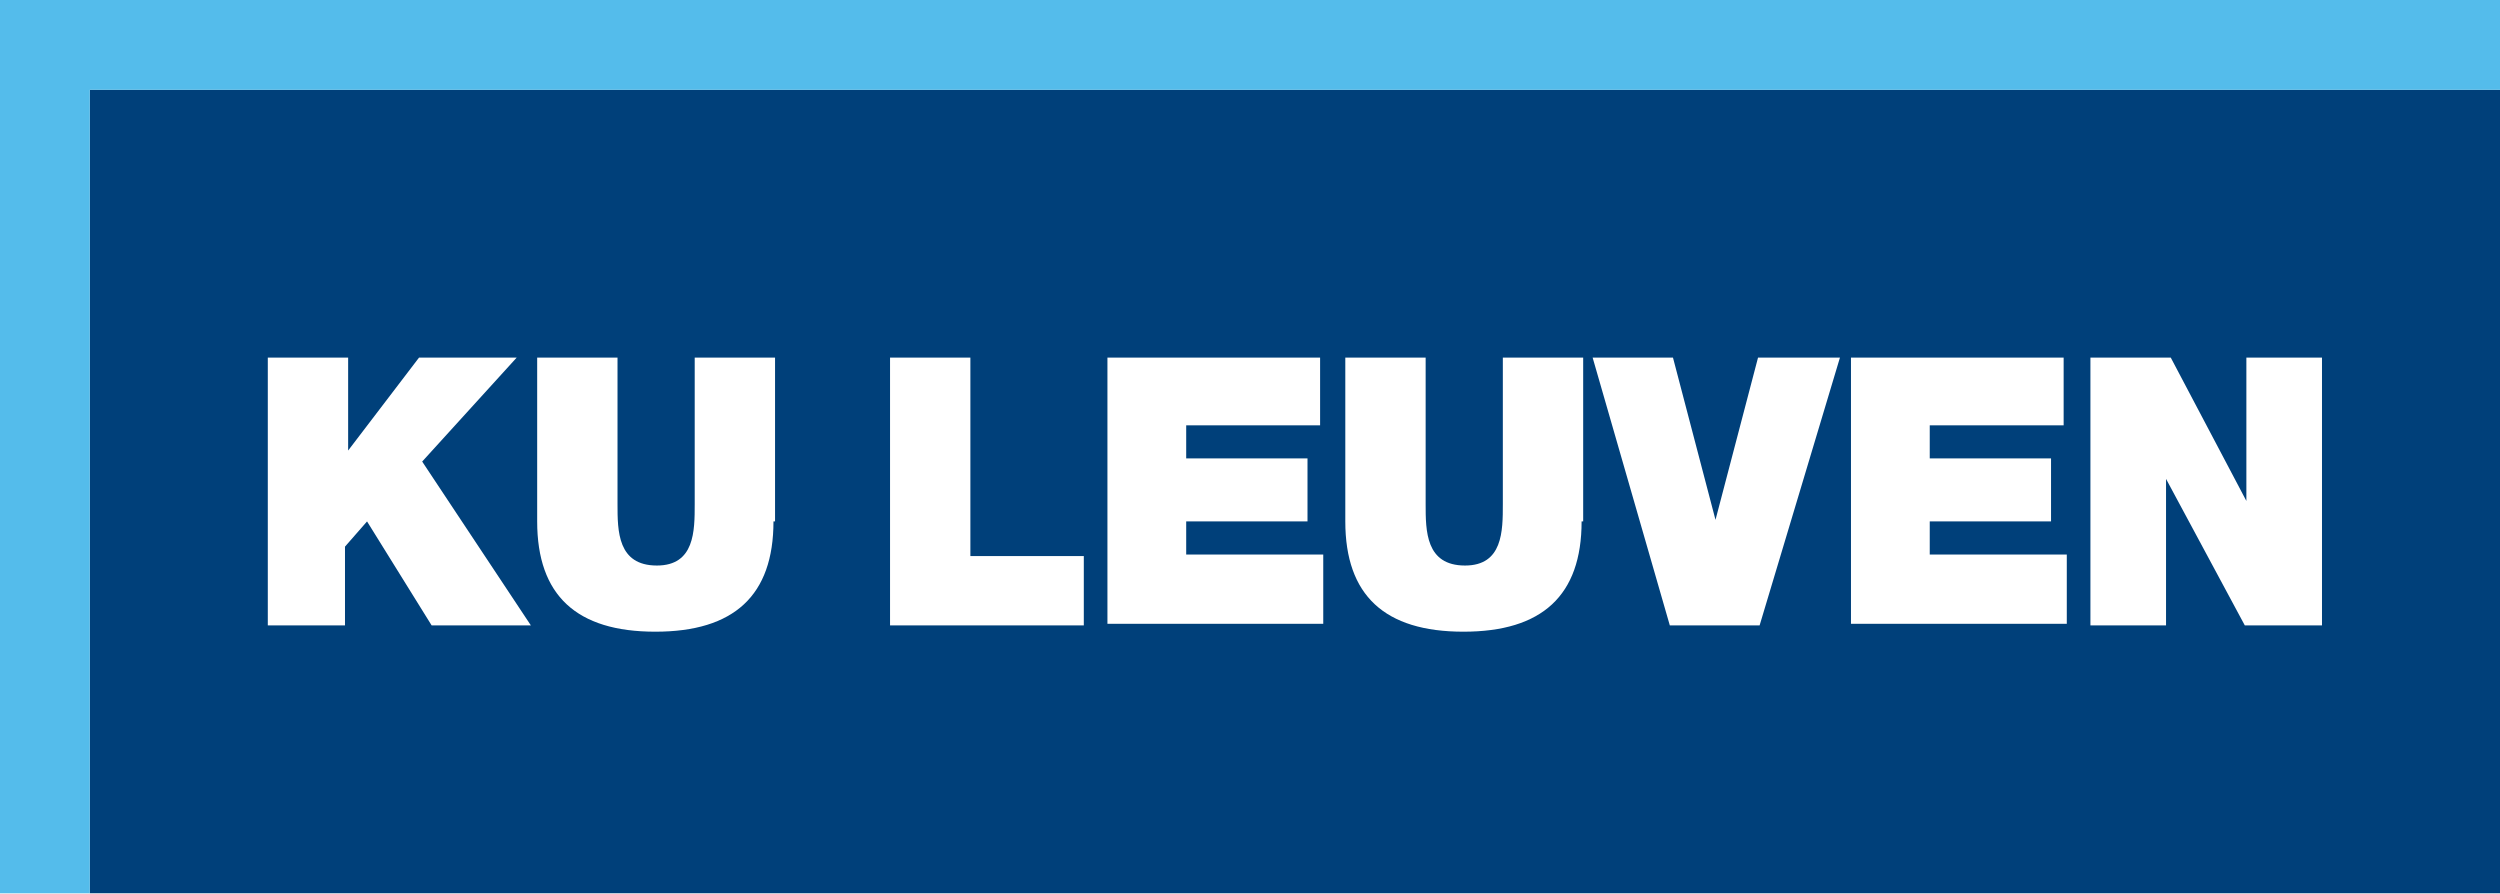
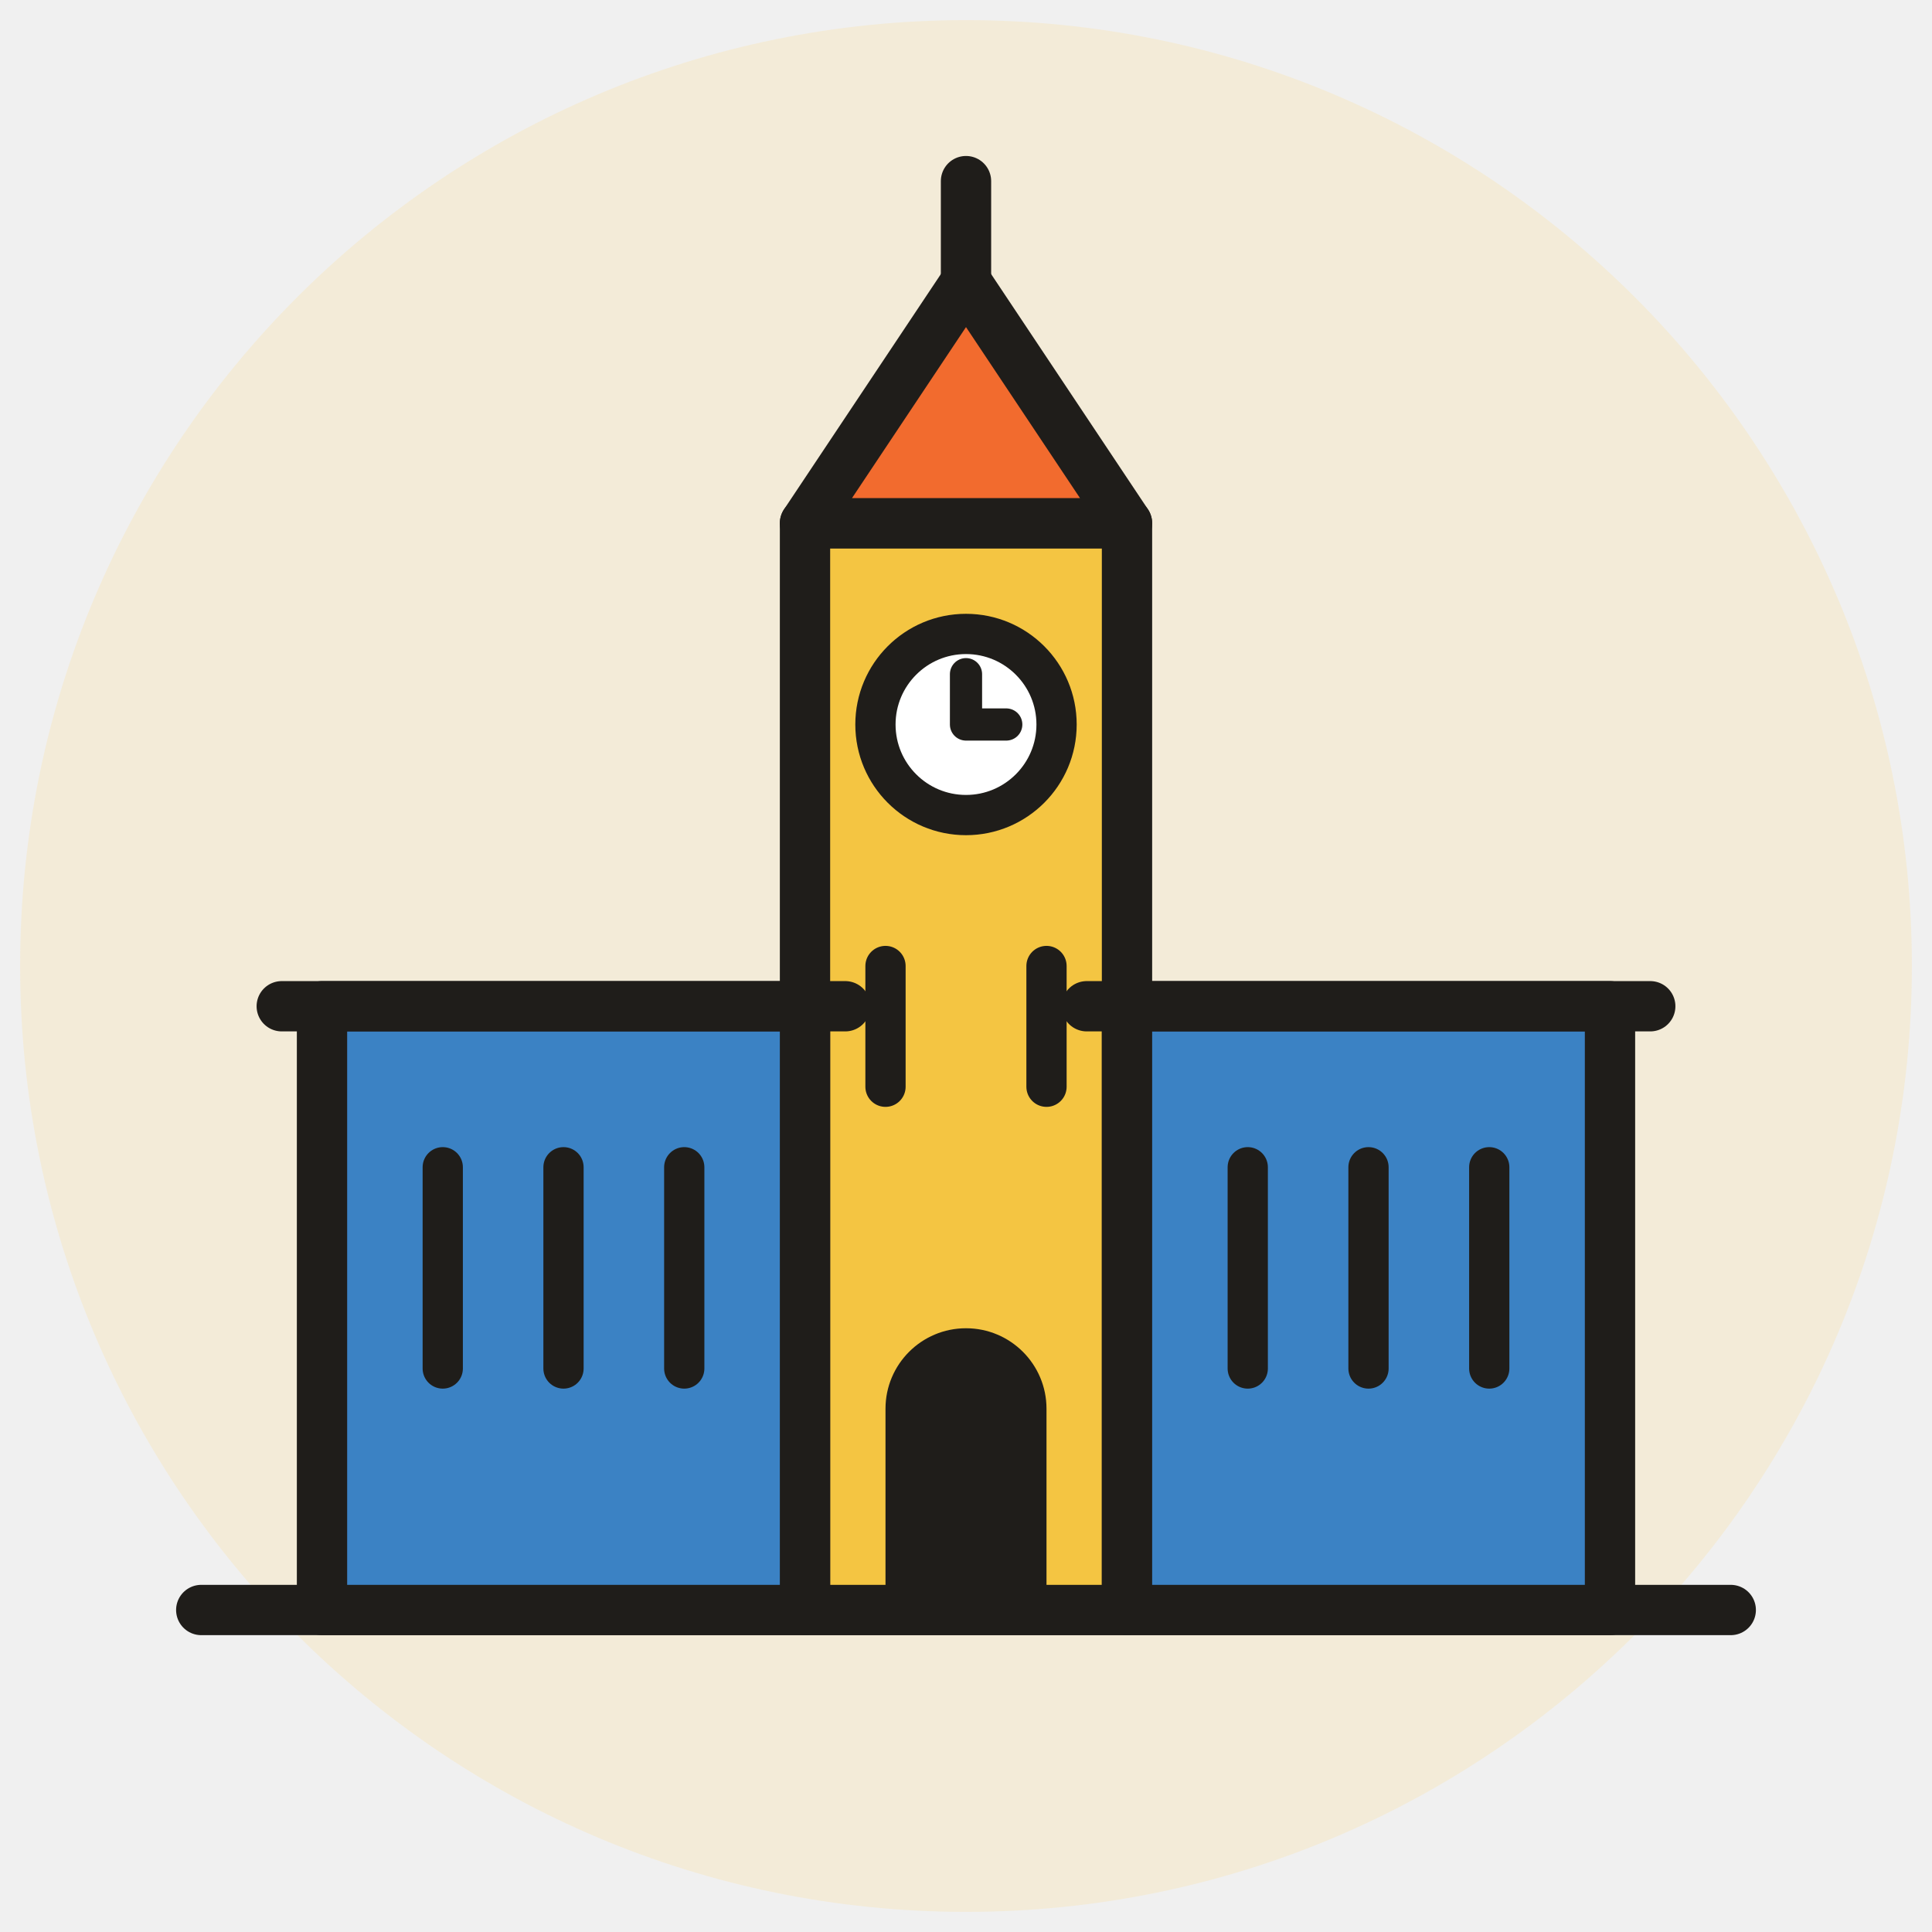
- <svg xmlns="http://www.w3.org/2000/svg" width="158.7" height="56.7" viewBox="0 0 158.7 56.7">
-   <style>.st0{fill:#00407a}.st1{fill:#54bceb}.st2{fill:none}.st3{fill:#fff}</style>
-   <path class="st0" d="M5.7 5.7h153.1v51H5.7z" />
-   <path class="st1" d="M0 0v56.7h5.7v-51h153V0z" />
-   <path class="st2" d="M17 22.7h130.4v17H17z" />
-   <path class="st3" d="M17 22.7h5.1v5.9l4.5-5.9h6.2l-6 6.6 6.9 10.4h-6.3l-4.1-6.6-1.4 1.6v5H17v-17zm32.1 10.4c0 4.7-2.5 7-7.5 7s-7.5-2.3-7.5-7V22.7h5.1V32c0 1.7 0 3.9 2.5 3.9 2.4 0 2.4-2.2 2.4-3.9v-9.3h5.1v10.4zm7.4-10.4h5.1v12.6h7.2v4.4H56.5v-17zm13.8 0h13.5V27h-8.5v2.1H83v4h-7.7v2.1H84v4.4H70.3V22.7zm30.1 10.4c0 4.7-2.5 7-7.5 7s-7.5-2.3-7.5-7V22.7h5.1V32c0 1.7 0 3.9 2.5 3.9 2.4 0 2.4-2.2 2.4-3.9v-9.3h5.1v10.4zm11.3 6.6H106l-4.9-17h5.1l2.7 10.3 2.7-10.3h5.2l-5.1 17zm5.8-17H131V27h-8.5v2.1h7.7v4h-7.7v2.1h8.7v4.4h-13.7V22.7zm15.1 0h5.2l4.8 9.1v-9.1h4.8v17h-4.9l-5-9.3v9.3h-4.8v-17z" />
+ <svg xmlns="http://www.w3.org/2000/svg" viewBox="0 0 96 96">
+   <circle cx="48" cy="48" r="47" fill="#f3ebd8" />
+   <path d="M10 80 h76" stroke="#1f1d1a" stroke-width="2.5" stroke-linecap="round" stroke-linejoin="round" />
+   <rect x="40" y="26" width="16" height="54" fill="#f4c542" stroke="#1f1d1a" stroke-width="2.5" stroke-linecap="round" stroke-linejoin="round" />
+   <path d="M40 26 l8 -12 8 12Z" fill="#f26b2e" stroke="#1f1d1a" stroke-width="2.5" stroke-linecap="round" stroke-linejoin="round" />
+   <path d="M48 14 v-5" stroke="#1f1d1a" stroke-width="2.5" stroke-linecap="round" stroke-linejoin="round" />
+   <circle cx="48" cy="36" r="4.5" fill="#ffffff" stroke="#1f1d1a" stroke-linecap="round" stroke-linejoin="round" stroke-width="2" />
+   <path d="M48 33.5 v2.5 h2" stroke="#1f1d1a" stroke-linecap="round" stroke-linejoin="round" stroke-width="1.6" fill="none" />
+   <rect x="16" y="50" width="24" height="30" fill="#3b82c4" stroke="#1f1d1a" stroke-width="2.5" stroke-linecap="round" stroke-linejoin="round" />
+   <rect x="56" y="50" width="24" height="30" fill="#3b82c4" stroke="#1f1d1a" stroke-width="2.5" stroke-linecap="round" stroke-linejoin="round" />
+   <path d="M14 50 h28 M54 50 h28" stroke="#1f1d1a" stroke-width="2.5" stroke-linecap="round" stroke-linejoin="round" />
+   <path d="M22 58 v10 M28 58 v10 M34 58 v10 M62 58 v10 M68 58 v10 M74 58 v10" stroke="#1f1d1a" stroke-linecap="round" stroke-linejoin="round" stroke-width="2" />
+   <path d="M44 80 v-10 a4 4 0 0 1 8 0 v10" fill="#1f1d1a" />
+   <path d="M44 48 v6 M52 48 v6" stroke="#1f1d1a" stroke-linecap="round" stroke-linejoin="round" stroke-width="2" />
</svg>
